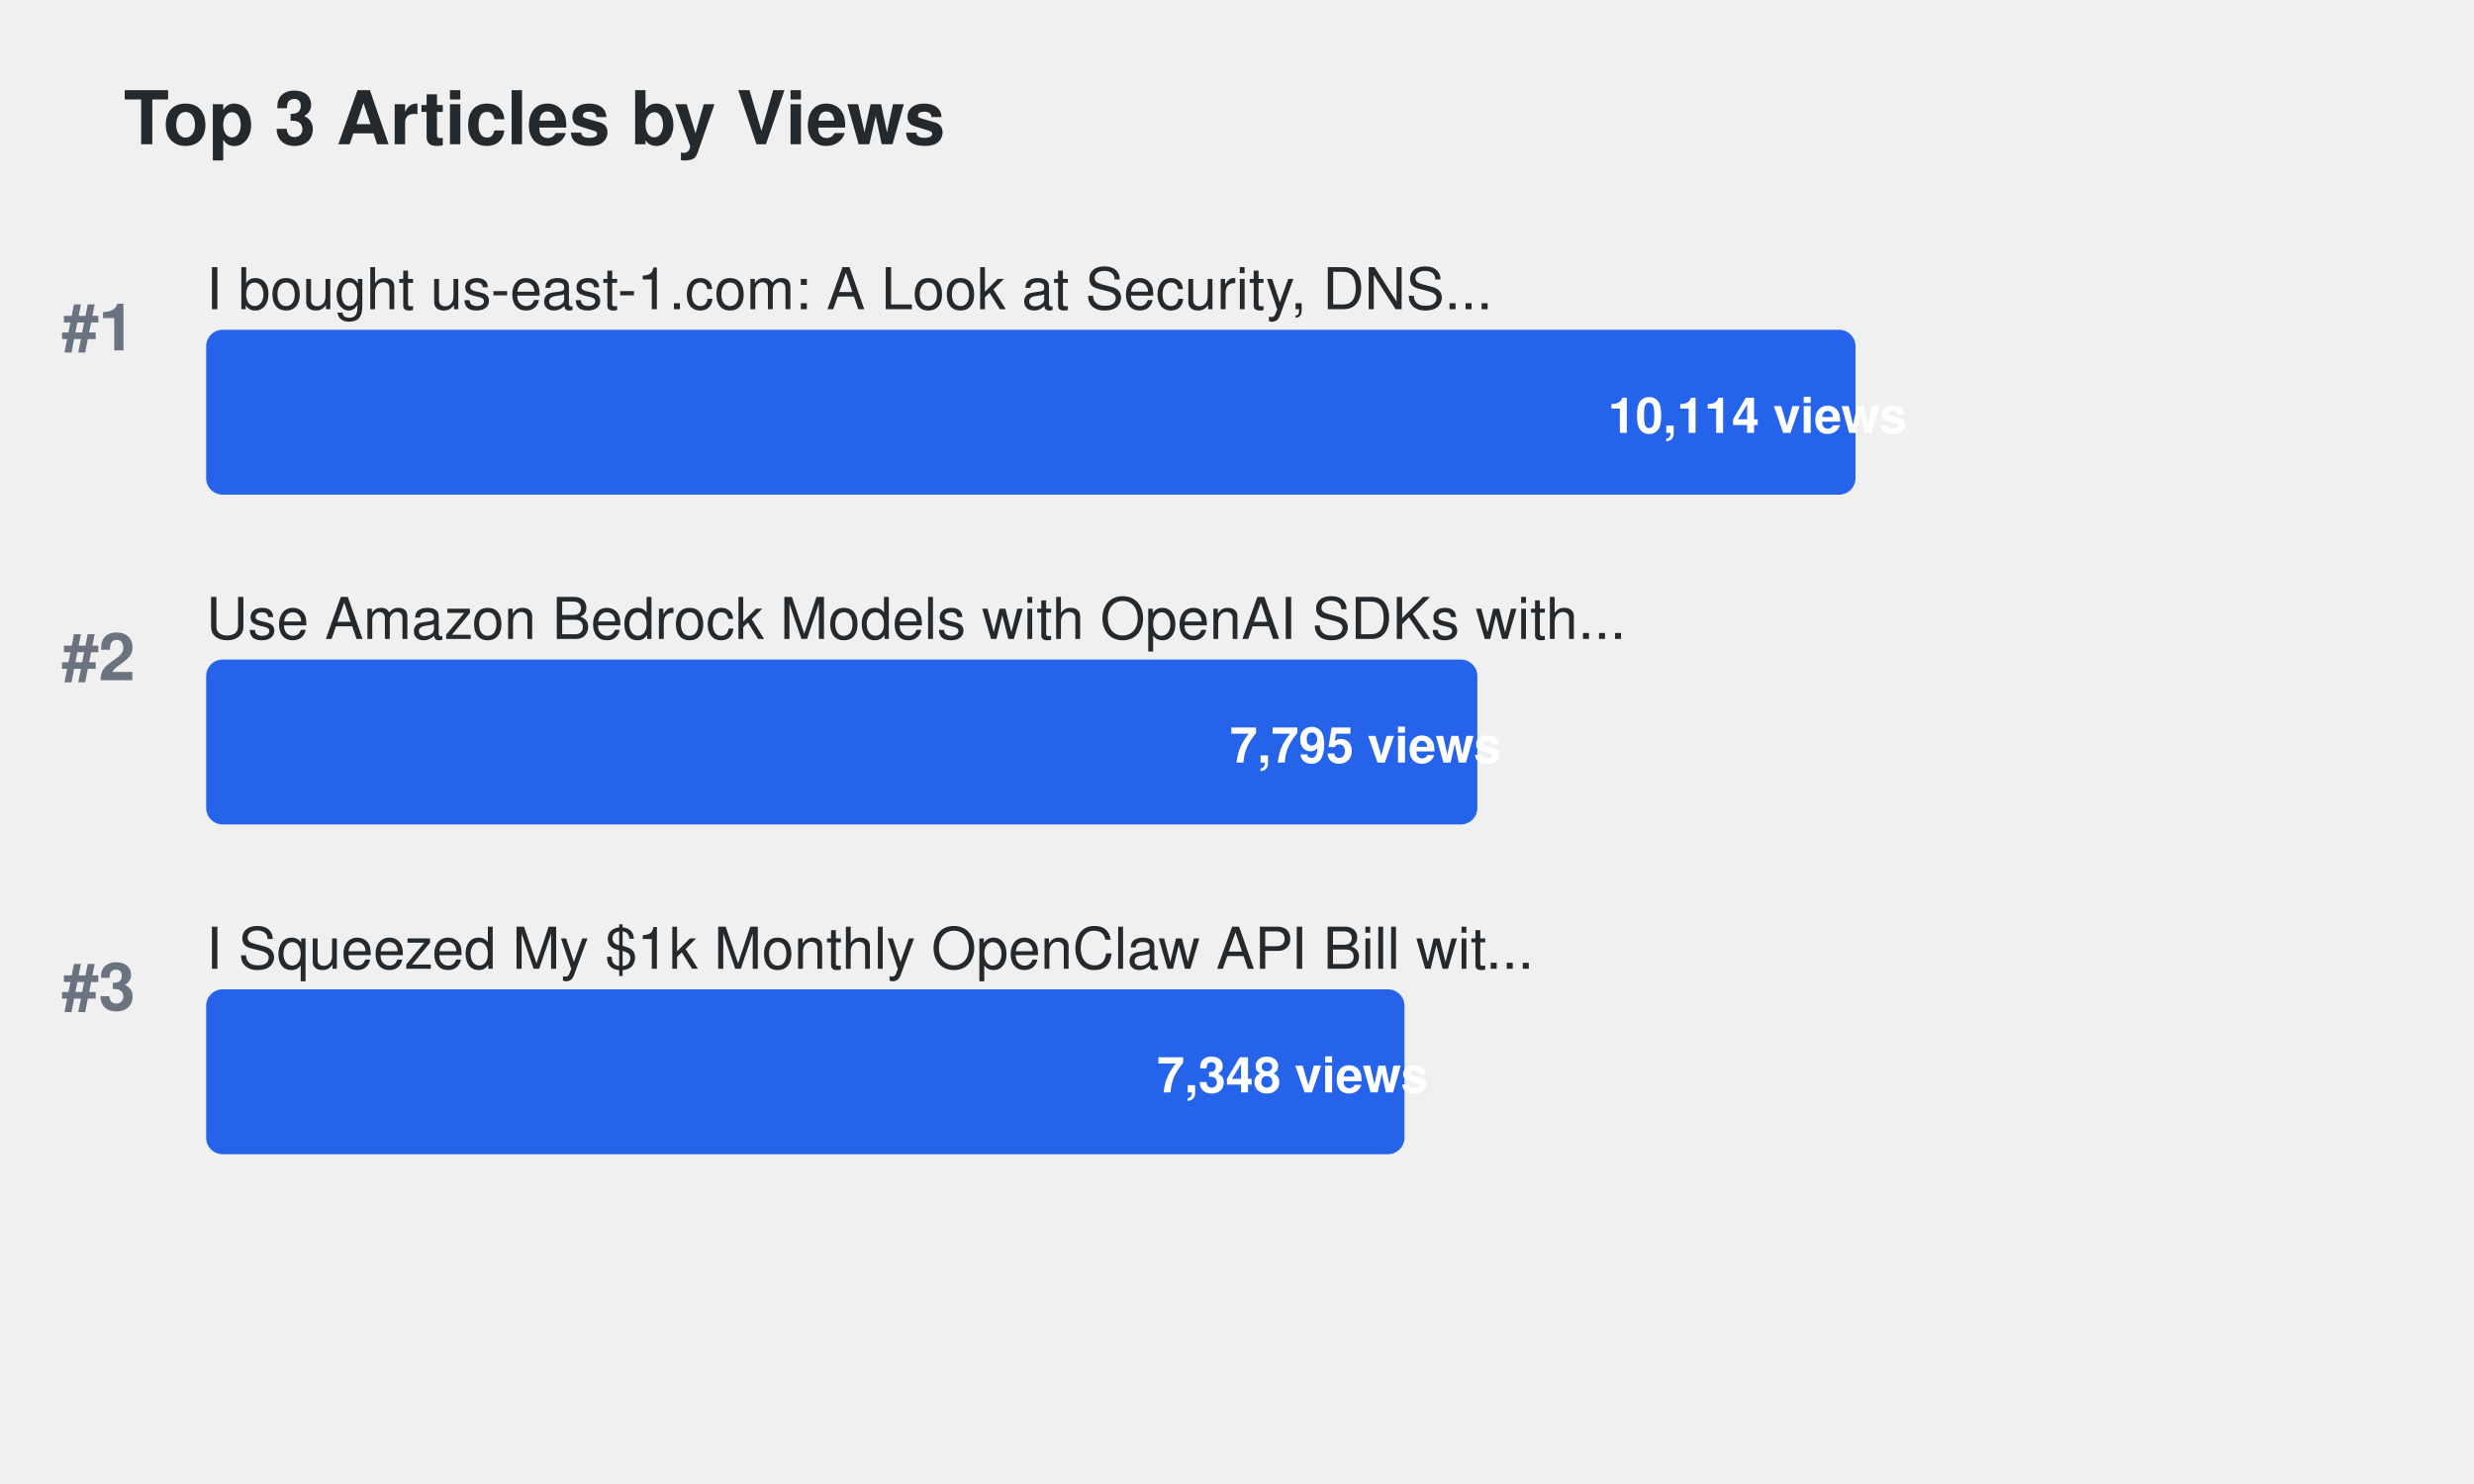
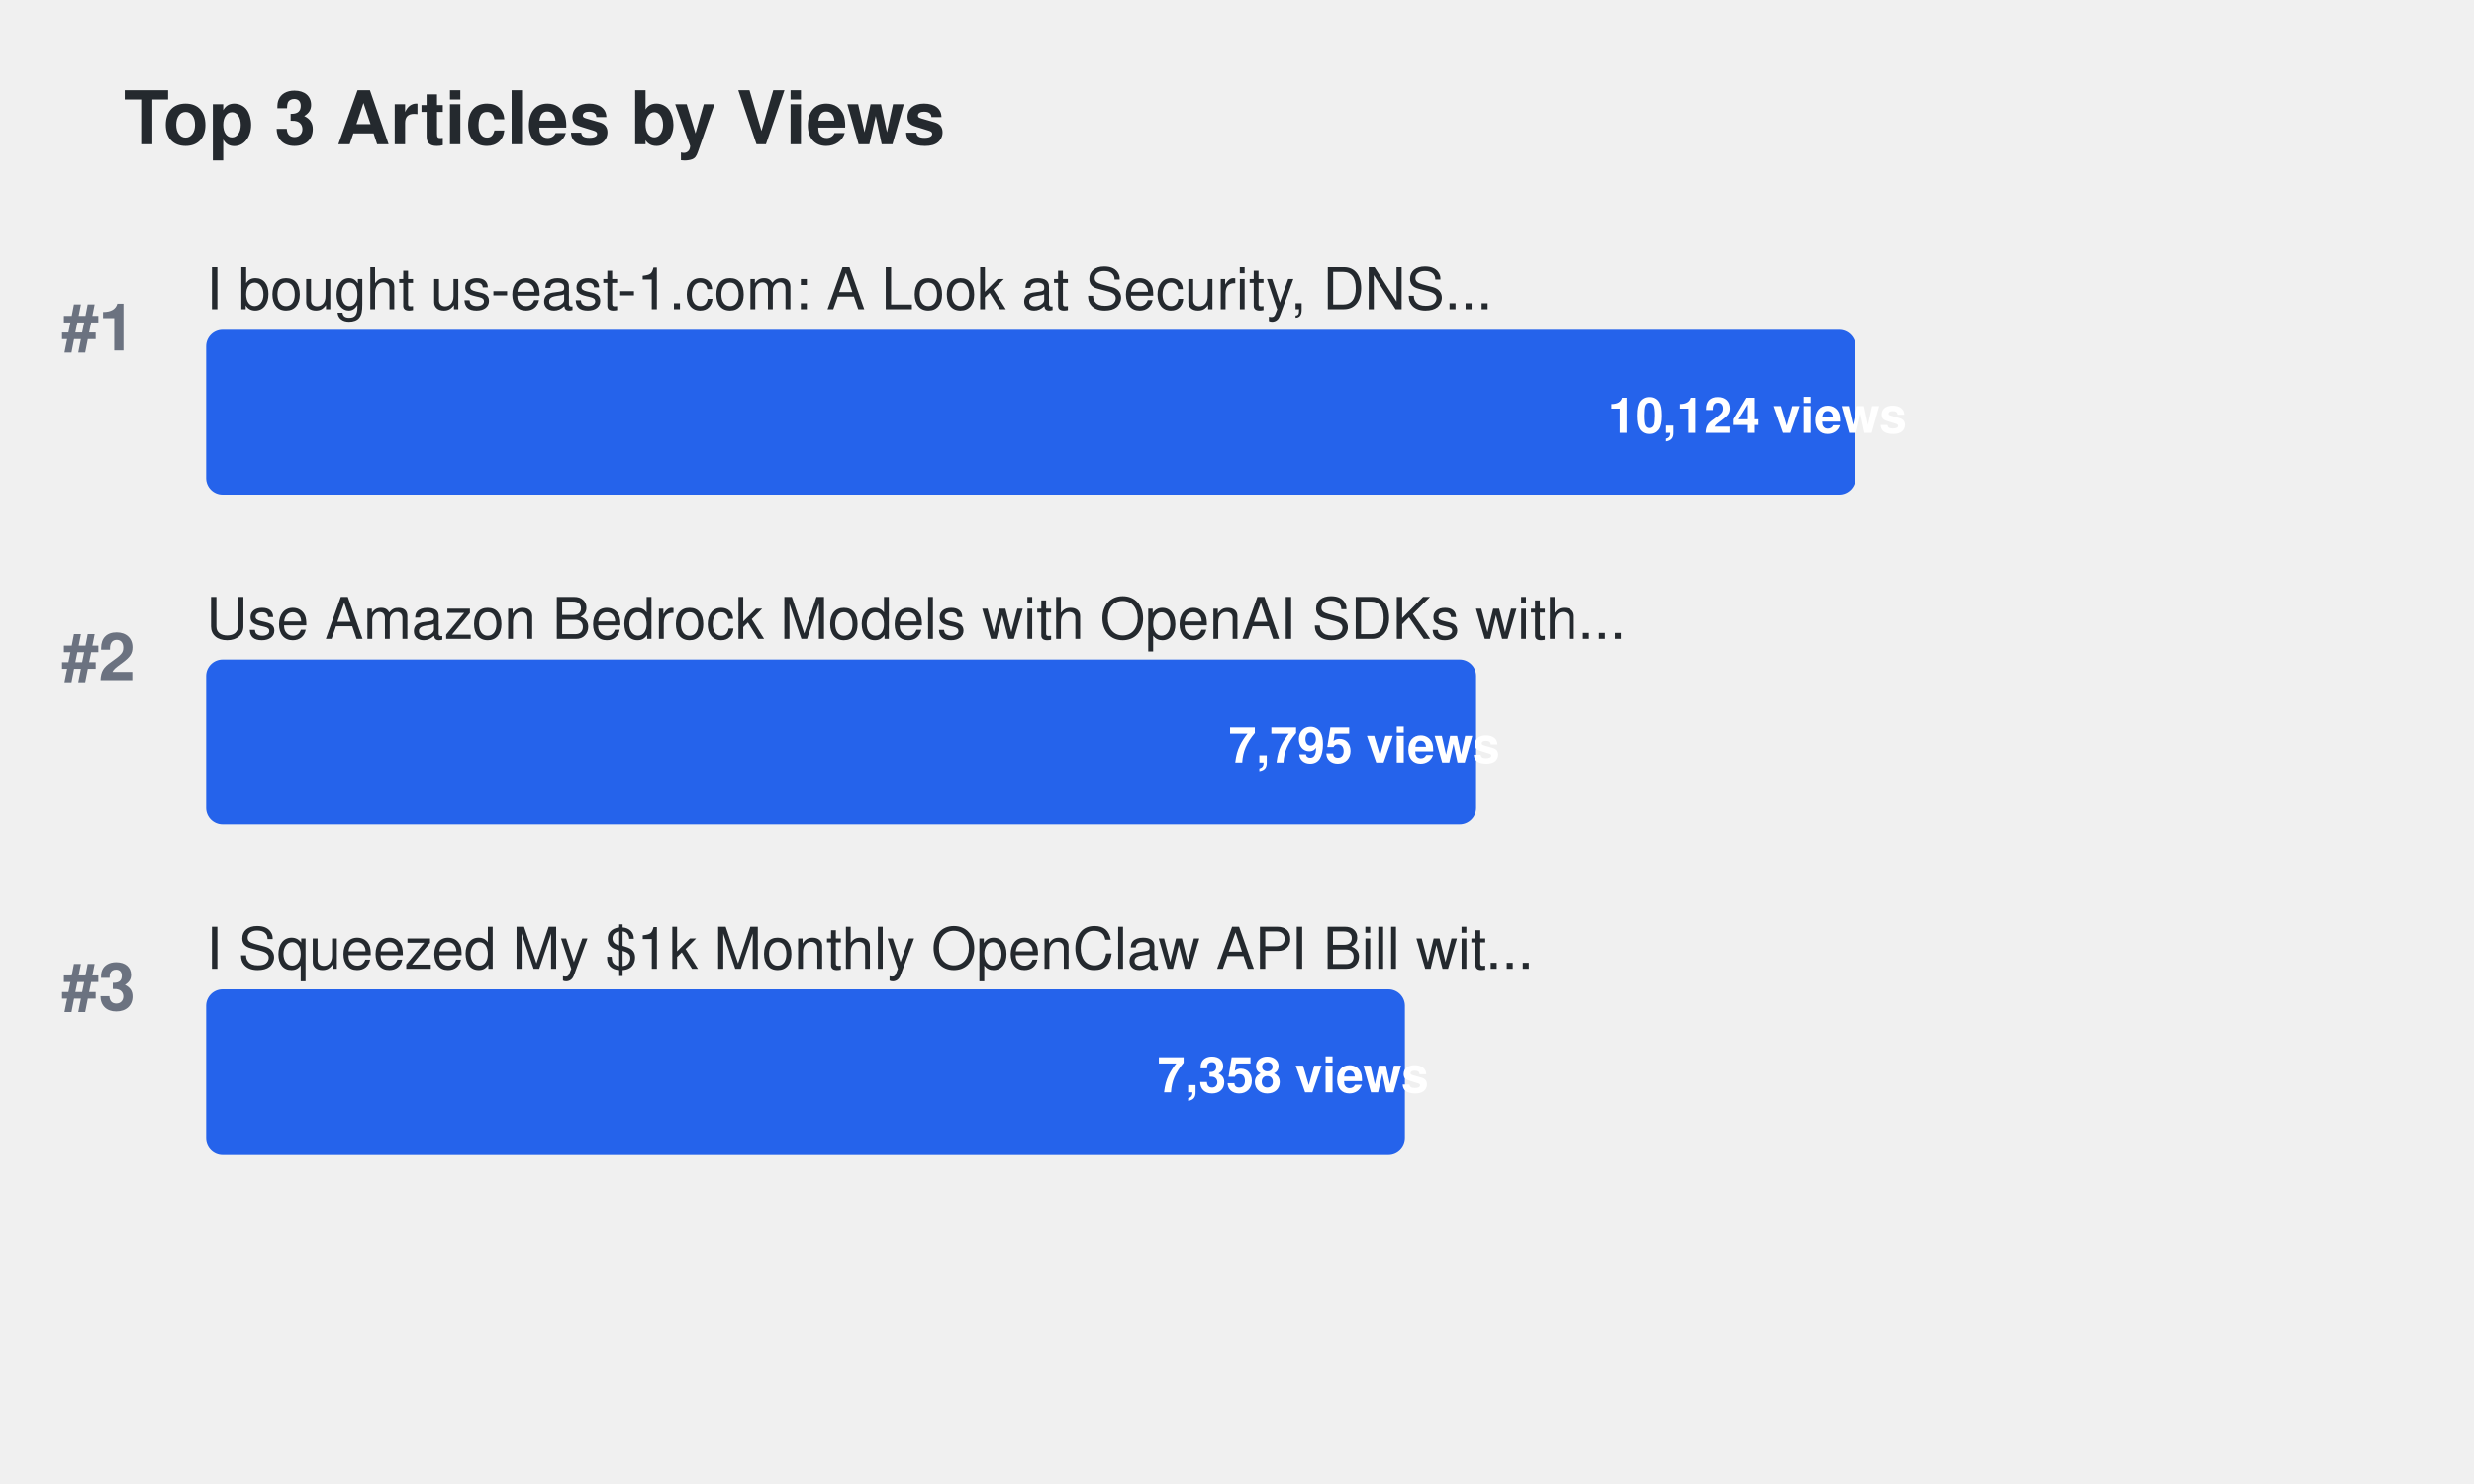
<svg xmlns="http://www.w3.org/2000/svg" width="600" height="360">
  <defs>
    <style>
.title { font-family: -apple-system, BlinkMacSystemFont, "Segoe UI", Helvetica, Arial, sans-serif; font-size: 18px; font-weight: 600; fill: #24292e; }
.article-title { font-family: -apple-system, BlinkMacSystemFont, "Segoe UI", Helvetica, Arial, sans-serif; font-size: 14px; font-weight: 500; fill: #24292e; }
.metric-value { font-family: -apple-system, BlinkMacSystemFont, "Segoe UI", Helvetica, Arial, sans-serif; font-size: 12px; font-weight: 600; fill: #ffffff; }
.rank { font-family: -apple-system, BlinkMacSystemFont, "Segoe UI", Helvetica, Arial, sans-serif; font-size: 16px; font-weight: 700; fill: #6b7280; }
.bar { rx: 4; ry: 4; }
.bar:hover { opacity: 0.8; cursor: pointer; }
a { text-decoration: none; }
a:hover .article-title { fill: #0969da; text-decoration: underline; }
a:hover .bar { opacity: 0.9; }
</style>
  </defs>
  <text x="30" y="35" class="title">Top 3 Articles by Views</text>
  <text x="15" y="85" class="rank">#1</text>
  <a href="https://dev.to/aws-builders/i-bought-us-east-1com-a-look-at-security-dns-traffic-and-protecting-aws-users-15ng" target="_blank">
    <text x="50" y="75" class="article-title">I bought us-east-1.com: A Look at Security, DNS...</text>
    <rect x="50" y="80" width="400.0" height="40" fill="#2563eb" class="bar">
</rect>
-     <text x="390.0" y="105" class="metric-value" fill="#ffffff">10,114 views</text>
+     <text x="390.0" y="105" class="metric-value" fill="#ffffff">10,124 views</text>
  </a>
  <text x="15" y="165" class="rank">#2</text>
  <a href="https://dev.to/aws-builders/use-amazon-bedrock-models-via-an-openai-api-compatible-serverless-endpoint-now-without-fixed-cost-5hf5" target="_blank">
    <text x="50" y="155" class="article-title">Use Amazon Bedrock Models with OpenAI SDKs with...</text>
-     <rect x="50" y="160" width="308.286" height="40" fill="#2563eb" class="bar">
+     <rect x="50" y="160" width="307.981" height="40" fill="#2563eb" class="bar">
</rect>
-     <text x="298.286" y="185" class="metric-value" fill="#ffffff">7,795 views</text>
+     <text x="297.981" y="185" class="metric-value" fill="#ffffff">7,795 views</text>
  </a>
  <text x="15" y="245" class="rank">#3</text>
  <a href="https://dev.to/aws-builders/i-squeezed-my-1k-monthly-openclaw-api-bill-with-20month-in-aws-credits-heres-the-exact-setup-3gj4" target="_blank">
    <text x="50" y="235" class="article-title">I Squeezed My $1k Monthly OpenClaw API Bill wit...</text>
-     <rect x="50" y="240" width="290.607" height="40" fill="#2563eb" class="bar">
+     <rect x="50" y="240" width="290.715" height="40" fill="#2563eb" class="bar">
</rect>
-     <text x="280.607" y="265" class="metric-value" fill="#ffffff">7,348 views</text>
+     <text x="280.715" y="265" class="metric-value" fill="#ffffff">7,358 views</text>
  </a>
</svg>
